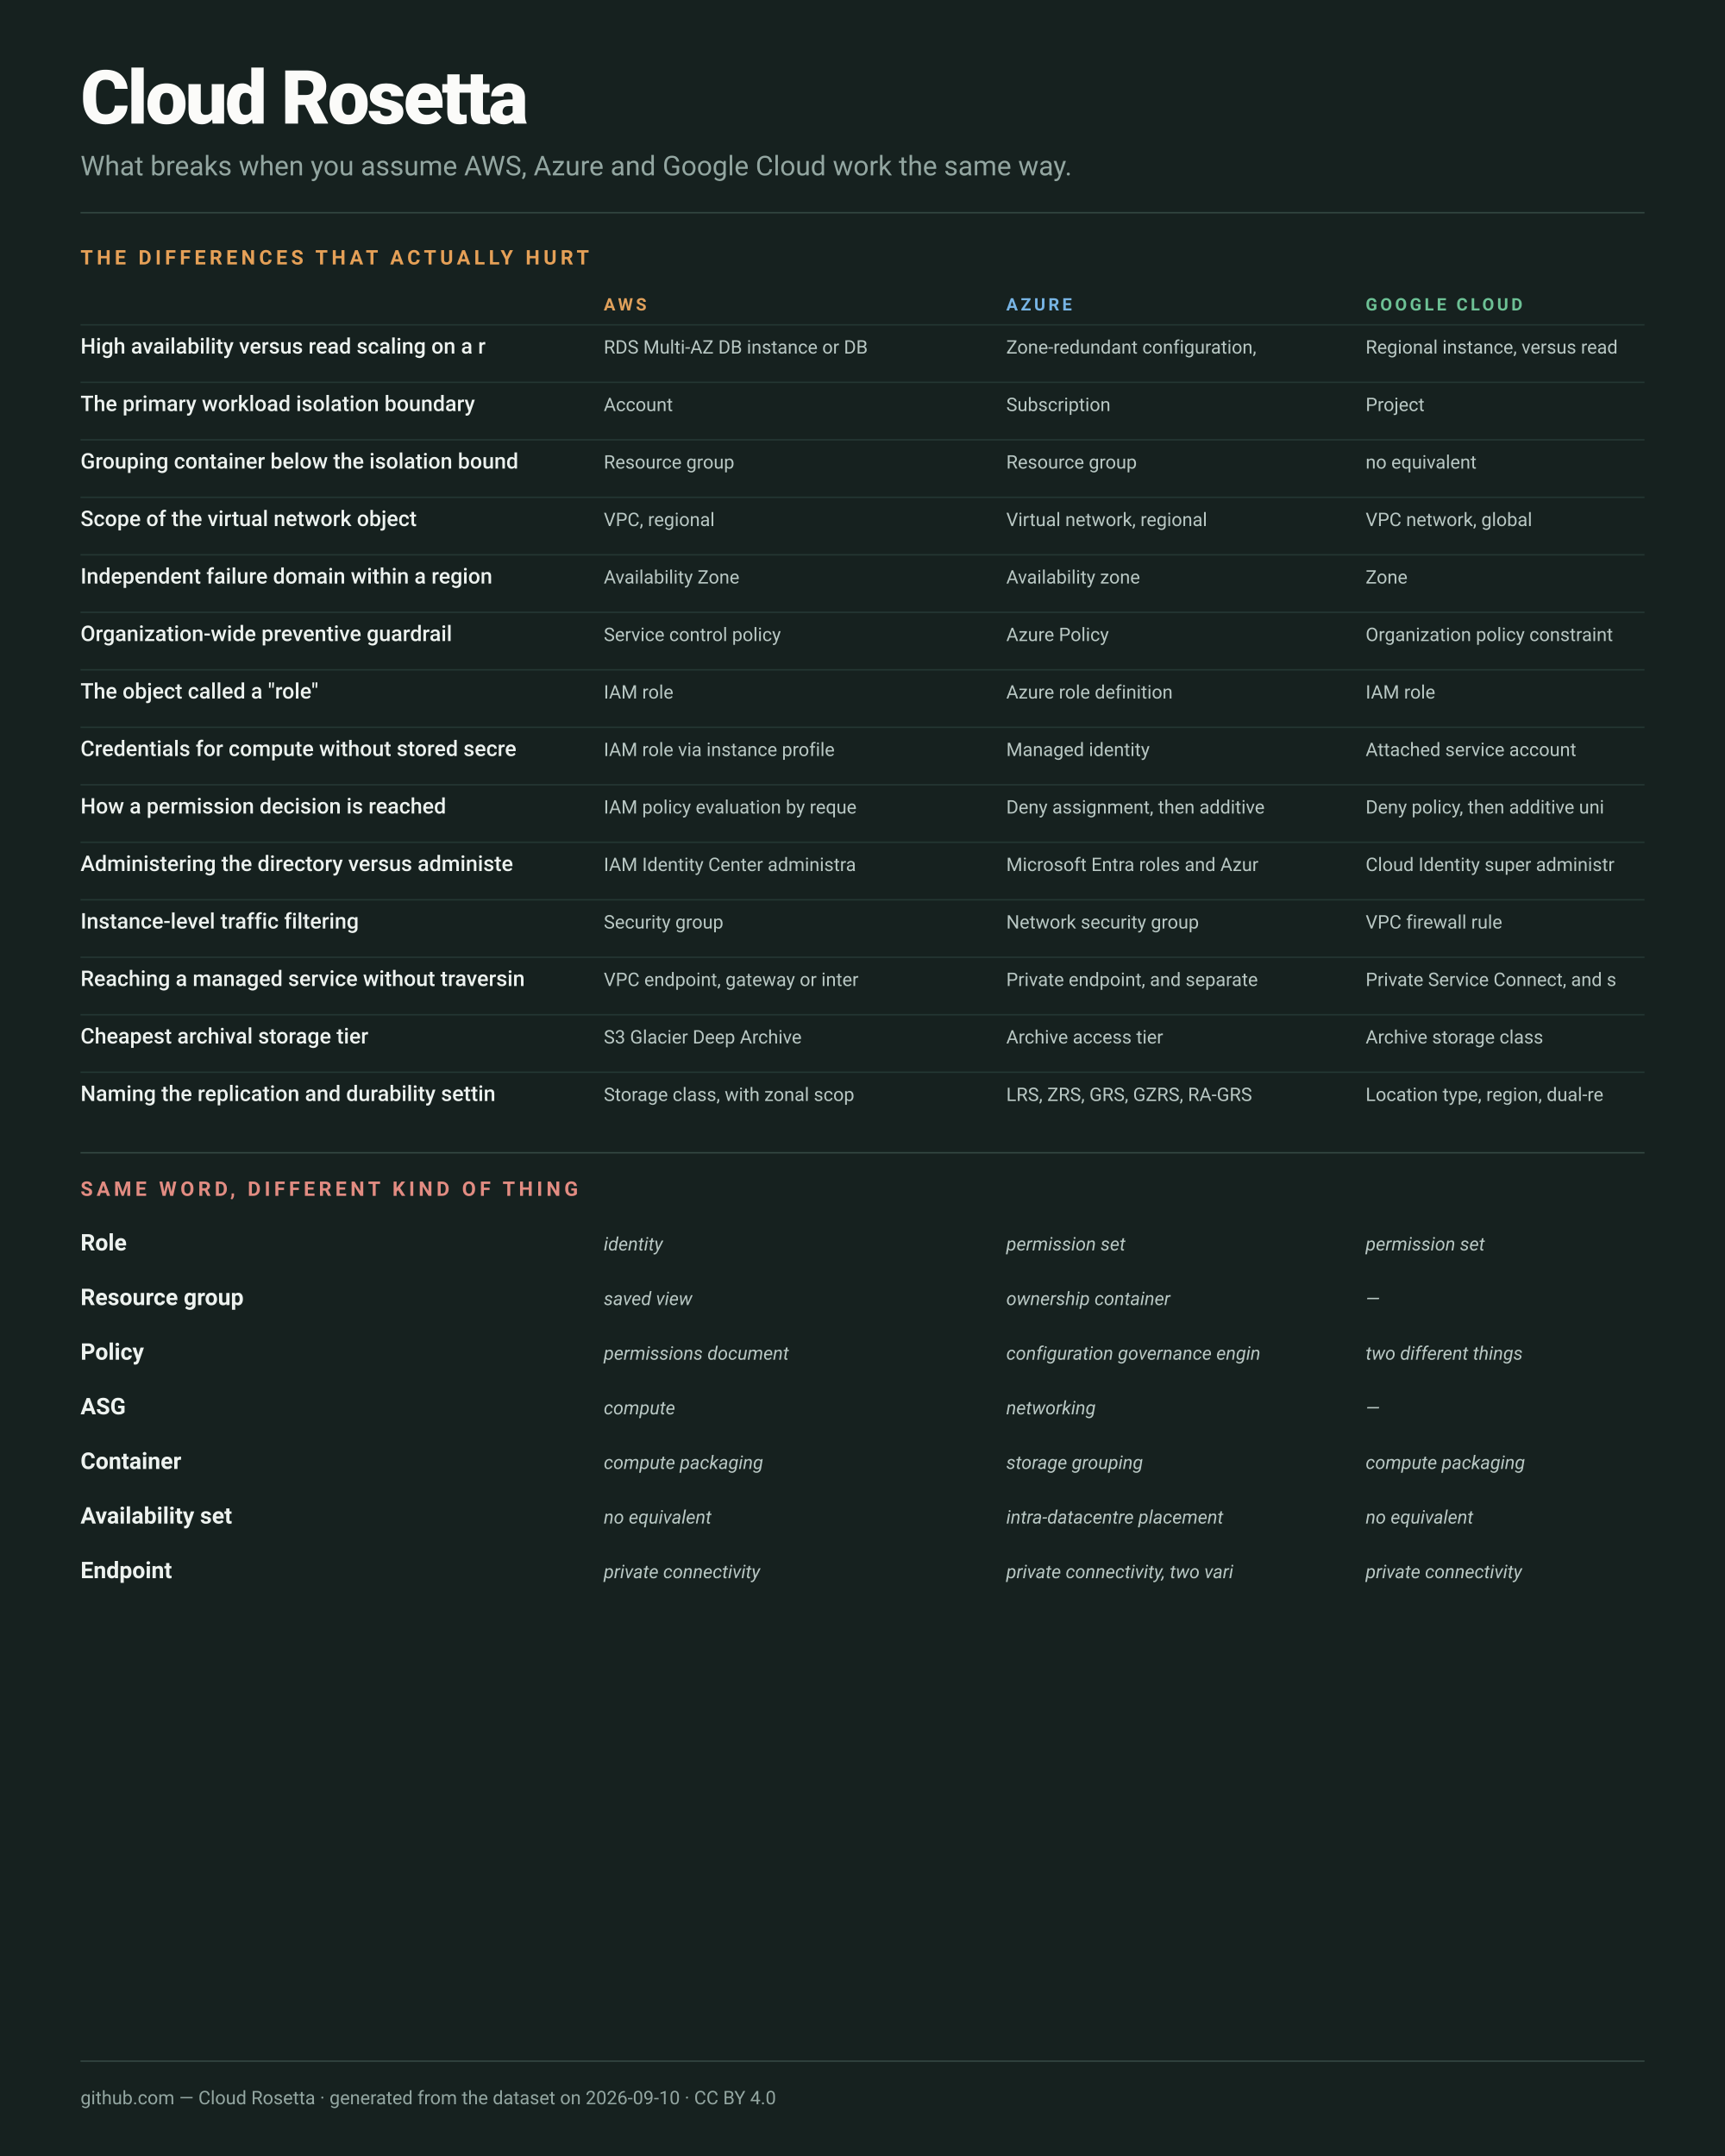
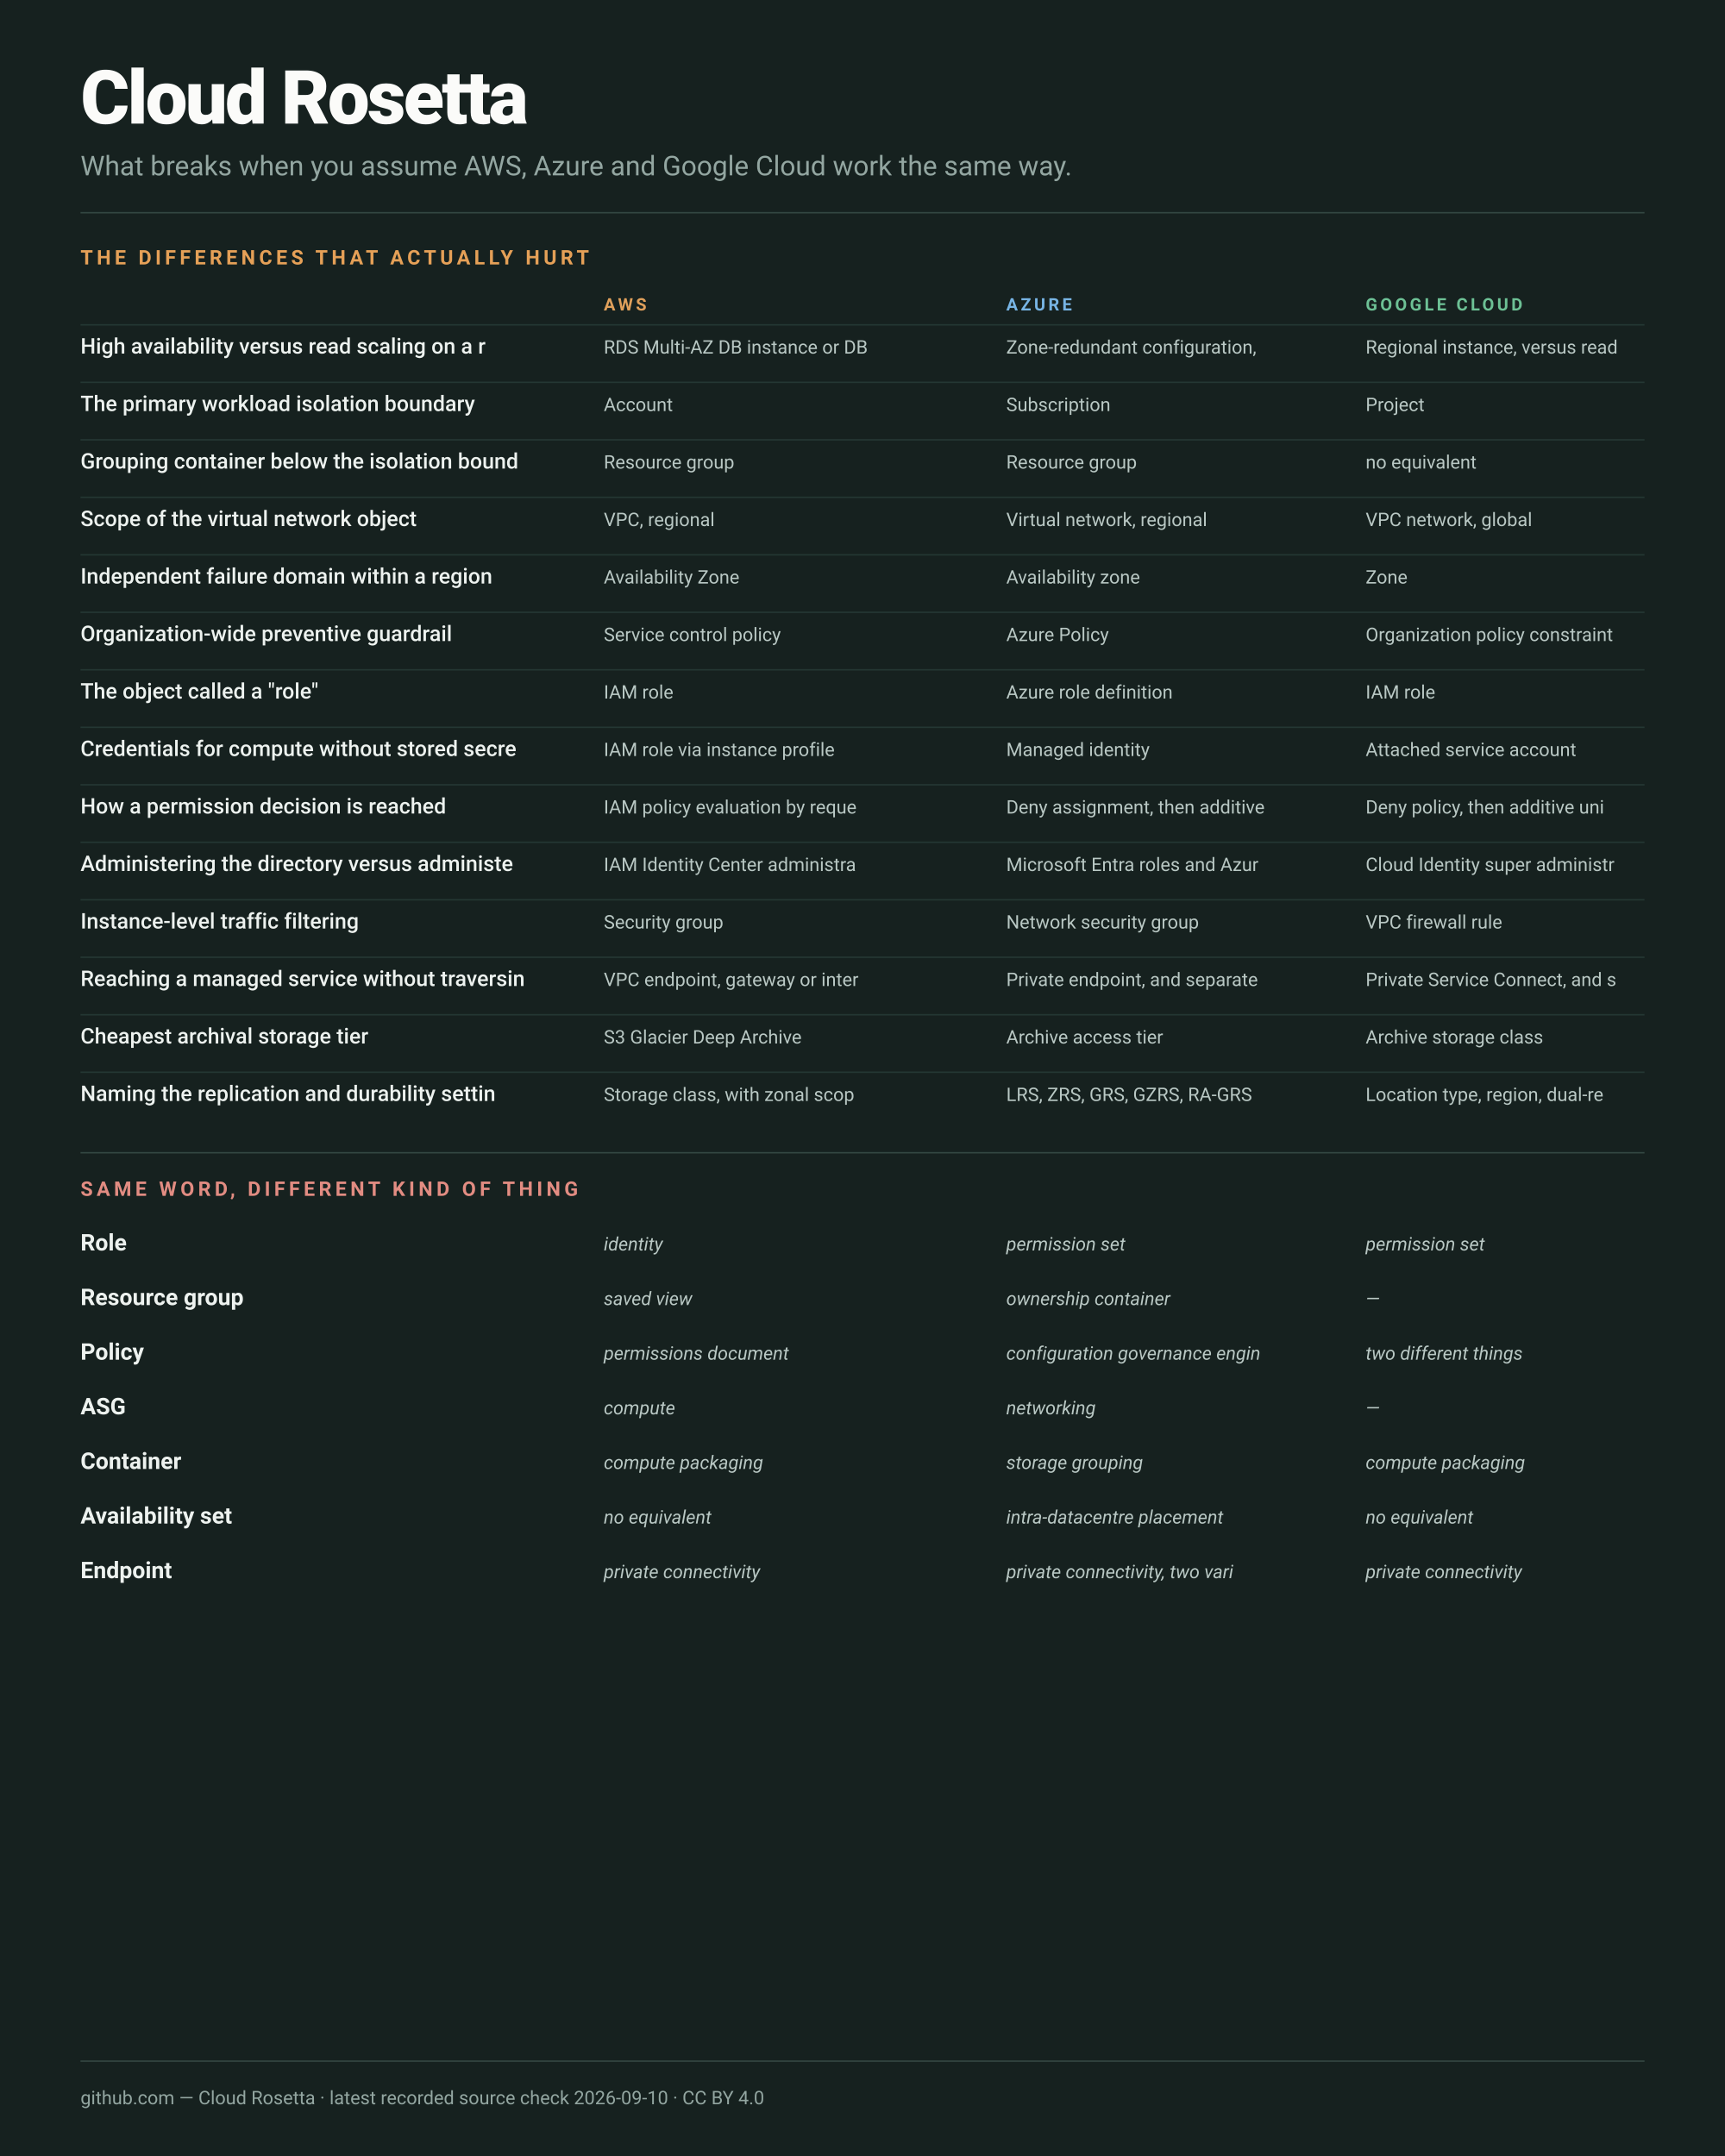
<svg xmlns="http://www.w3.org/2000/svg" viewBox="0 0 1200 1500" width="1200" height="1500" font-family="Roboto, Helvetica, Arial, sans-serif">
  <rect width="1200" height="1500" fill="#16211F" />
  <text x="56" y="86" fill="#FBFBF9" font-size="52" font-weight="900" letter-spacing="-1.6">Cloud Rosetta</text>
  <text x="56" y="122" fill="#93A6A1" font-size="19">What breaks when you assume AWS, Azure and Google Cloud work the same way.</text>
  <line x1="56" y1="148" x2="1144" y2="148" stroke="#334742" />
  <text x="56" y="184" fill="#E5A057" font-size="14" font-weight="700" letter-spacing="2.6">THE DIFFERENCES THAT ACTUALLY HURT</text>
  <text x="420" y="216" fill="#E0A05B" font-size="12" font-weight="700" letter-spacing="2">AWS</text>
  <text x="700" y="216" fill="#77B4E4" font-size="12" font-weight="700" letter-spacing="2">AZURE</text>
  <text x="950" y="216" fill="#6DC195" font-size="12" font-weight="700" letter-spacing="2">GOOGLE CLOUD</text>
  <line x1="56" y1="226" x2="1144" y2="226" stroke="#243733" />
  <text x="56" y="246" fill="#EDF2EF" font-size="15" font-weight="500">High availability versus read scaling on a r</text>
  <text x="420" y="246" fill="#B9C8C4" font-size="13">RDS Multi-AZ DB instance or DB</text>
  <text x="700" y="246" fill="#B9C8C4" font-size="13">Zone-redundant configuration, </text>
  <text x="950" y="246" fill="#B9C8C4" font-size="13">Regional instance, versus read</text>
  <line x1="56" y1="266" x2="1144" y2="266" stroke="#243733" />
  <text x="56" y="286" fill="#EDF2EF" font-size="15" font-weight="500">The primary workload isolation boundary</text>
  <text x="420" y="286" fill="#B9C8C4" font-size="13">Account</text>
  <text x="700" y="286" fill="#B9C8C4" font-size="13">Subscription</text>
  <text x="950" y="286" fill="#B9C8C4" font-size="13">Project</text>
  <line x1="56" y1="306" x2="1144" y2="306" stroke="#243733" />
  <text x="56" y="326" fill="#EDF2EF" font-size="15" font-weight="500">Grouping container below the isolation bound</text>
  <text x="420" y="326" fill="#B9C8C4" font-size="13">Resource group</text>
  <text x="700" y="326" fill="#B9C8C4" font-size="13">Resource group</text>
  <text x="950" y="326" fill="#B9C8C4" font-size="13">no equivalent</text>
  <line x1="56" y1="346" x2="1144" y2="346" stroke="#243733" />
  <text x="56" y="366" fill="#EDF2EF" font-size="15" font-weight="500">Scope of the virtual network object</text>
  <text x="420" y="366" fill="#B9C8C4" font-size="13">VPC, regional</text>
  <text x="700" y="366" fill="#B9C8C4" font-size="13">Virtual network, regional</text>
  <text x="950" y="366" fill="#B9C8C4" font-size="13">VPC network, global</text>
  <line x1="56" y1="386" x2="1144" y2="386" stroke="#243733" />
  <text x="56" y="406" fill="#EDF2EF" font-size="15" font-weight="500">Independent failure domain within a region</text>
  <text x="420" y="406" fill="#B9C8C4" font-size="13">Availability Zone</text>
  <text x="700" y="406" fill="#B9C8C4" font-size="13">Availability zone</text>
  <text x="950" y="406" fill="#B9C8C4" font-size="13">Zone</text>
  <line x1="56" y1="426" x2="1144" y2="426" stroke="#243733" />
  <text x="56" y="446" fill="#EDF2EF" font-size="15" font-weight="500">Organization-wide preventive guardrail</text>
  <text x="420" y="446" fill="#B9C8C4" font-size="13">Service control policy</text>
  <text x="700" y="446" fill="#B9C8C4" font-size="13">Azure Policy</text>
  <text x="950" y="446" fill="#B9C8C4" font-size="13">Organization policy constraint</text>
  <line x1="56" y1="466" x2="1144" y2="466" stroke="#243733" />
  <text x="56" y="486" fill="#EDF2EF" font-size="15" font-weight="500">The object called a "role"</text>
  <text x="420" y="486" fill="#B9C8C4" font-size="13">IAM role</text>
  <text x="700" y="486" fill="#B9C8C4" font-size="13">Azure role definition</text>
  <text x="950" y="486" fill="#B9C8C4" font-size="13">IAM role</text>
  <line x1="56" y1="506" x2="1144" y2="506" stroke="#243733" />
  <text x="56" y="526" fill="#EDF2EF" font-size="15" font-weight="500">Credentials for compute without stored secre</text>
  <text x="420" y="526" fill="#B9C8C4" font-size="13">IAM role via instance profile</text>
  <text x="700" y="526" fill="#B9C8C4" font-size="13">Managed identity</text>
  <text x="950" y="526" fill="#B9C8C4" font-size="13">Attached service account</text>
  <line x1="56" y1="546" x2="1144" y2="546" stroke="#243733" />
  <text x="56" y="566" fill="#EDF2EF" font-size="15" font-weight="500">How a permission decision is reached</text>
  <text x="420" y="566" fill="#B9C8C4" font-size="13">IAM policy evaluation by reque</text>
  <text x="700" y="566" fill="#B9C8C4" font-size="13">Deny assignment, then additive</text>
  <text x="950" y="566" fill="#B9C8C4" font-size="13">Deny policy, then additive uni</text>
  <line x1="56" y1="586" x2="1144" y2="586" stroke="#243733" />
  <text x="56" y="606" fill="#EDF2EF" font-size="15" font-weight="500">Administering the directory versus administe</text>
  <text x="420" y="606" fill="#B9C8C4" font-size="13">IAM Identity Center administra</text>
  <text x="700" y="606" fill="#B9C8C4" font-size="13">Microsoft Entra roles and Azur</text>
  <text x="950" y="606" fill="#B9C8C4" font-size="13">Cloud Identity super administr</text>
  <line x1="56" y1="626" x2="1144" y2="626" stroke="#243733" />
  <text x="56" y="646" fill="#EDF2EF" font-size="15" font-weight="500">Instance-level traffic filtering</text>
  <text x="420" y="646" fill="#B9C8C4" font-size="13">Security group</text>
  <text x="700" y="646" fill="#B9C8C4" font-size="13">Network security group</text>
  <text x="950" y="646" fill="#B9C8C4" font-size="13">VPC firewall rule</text>
  <line x1="56" y1="666" x2="1144" y2="666" stroke="#243733" />
  <text x="56" y="686" fill="#EDF2EF" font-size="15" font-weight="500">Reaching a managed service without traversin</text>
  <text x="420" y="686" fill="#B9C8C4" font-size="13">VPC endpoint, gateway or inter</text>
  <text x="700" y="686" fill="#B9C8C4" font-size="13">Private endpoint, and separate</text>
  <text x="950" y="686" fill="#B9C8C4" font-size="13">Private Service Connect, and s</text>
  <line x1="56" y1="706" x2="1144" y2="706" stroke="#243733" />
  <text x="56" y="726" fill="#EDF2EF" font-size="15" font-weight="500">Cheapest archival storage tier</text>
  <text x="420" y="726" fill="#B9C8C4" font-size="13">S3 Glacier Deep Archive</text>
  <text x="700" y="726" fill="#B9C8C4" font-size="13">Archive access tier</text>
  <text x="950" y="726" fill="#B9C8C4" font-size="13">Archive storage class</text>
  <line x1="56" y1="746" x2="1144" y2="746" stroke="#243733" />
  <text x="56" y="766" fill="#EDF2EF" font-size="15" font-weight="500">Naming the replication and durability settin</text>
  <text x="420" y="766" fill="#B9C8C4" font-size="13">Storage class, with zonal scop</text>
  <text x="700" y="766" fill="#B9C8C4" font-size="13">LRS, ZRS, GRS, GZRS, RA-GRS</text>
  <text x="950" y="766" fill="#B9C8C4" font-size="13">Location type, region, dual-re</text>
  <line x1="56" y1="802" x2="1144" y2="802" stroke="#334742" />
  <text x="56" y="832" fill="#E28C82" font-size="14" font-weight="700" letter-spacing="2.6">SAME WORD, DIFFERENT KIND OF THING</text>
  <text x="56" y="870" fill="#EDF2EF" font-size="16" font-weight="700">Role</text>
  <text x="420" y="870" fill="#B9C8C4" font-size="13" font-style="italic">identity</text>
  <text x="700" y="870" fill="#B9C8C4" font-size="13" font-style="italic">permission set</text>
  <text x="950" y="870" fill="#B9C8C4" font-size="13" font-style="italic">permission set</text>
  <text x="56" y="908" fill="#EDF2EF" font-size="16" font-weight="700">Resource group</text>
  <text x="420" y="908" fill="#B9C8C4" font-size="13" font-style="italic">saved view</text>
  <text x="700" y="908" fill="#B9C8C4" font-size="13" font-style="italic">ownership container</text>
  <text x="950" y="908" fill="#B9C8C4" font-size="13" font-style="italic">—</text>
  <text x="56" y="946" fill="#EDF2EF" font-size="16" font-weight="700">Policy</text>
  <text x="420" y="946" fill="#B9C8C4" font-size="13" font-style="italic">permissions document</text>
  <text x="700" y="946" fill="#B9C8C4" font-size="13" font-style="italic">configuration governance engin</text>
  <text x="950" y="946" fill="#B9C8C4" font-size="13" font-style="italic">two different things</text>
  <text x="56" y="984" fill="#EDF2EF" font-size="16" font-weight="700">ASG</text>
  <text x="420" y="984" fill="#B9C8C4" font-size="13" font-style="italic">compute</text>
  <text x="700" y="984" fill="#B9C8C4" font-size="13" font-style="italic">networking</text>
  <text x="950" y="984" fill="#B9C8C4" font-size="13" font-style="italic">—</text>
  <text x="56" y="1022" fill="#EDF2EF" font-size="16" font-weight="700">Container</text>
  <text x="420" y="1022" fill="#B9C8C4" font-size="13" font-style="italic">compute packaging</text>
  <text x="700" y="1022" fill="#B9C8C4" font-size="13" font-style="italic">storage grouping</text>
  <text x="950" y="1022" fill="#B9C8C4" font-size="13" font-style="italic">compute packaging</text>
  <text x="56" y="1060" fill="#EDF2EF" font-size="16" font-weight="700">Availability set</text>
  <text x="420" y="1060" fill="#B9C8C4" font-size="13" font-style="italic">no equivalent</text>
  <text x="700" y="1060" fill="#B9C8C4" font-size="13" font-style="italic">intra-datacentre placement</text>
  <text x="950" y="1060" fill="#B9C8C4" font-size="13" font-style="italic">no equivalent</text>
  <text x="56" y="1098" fill="#EDF2EF" font-size="16" font-weight="700">Endpoint</text>
  <text x="420" y="1098" fill="#B9C8C4" font-size="13" font-style="italic">private connectivity</text>
  <text x="700" y="1098" fill="#B9C8C4" font-size="13" font-style="italic">private connectivity, two vari</text>
  <text x="950" y="1098" fill="#B9C8C4" font-size="13" font-style="italic">private connectivity</text>
  <line x1="56" y1="1434" x2="1144" y2="1434" stroke="#334742" />
-   <text x="56" y="1464" fill="#93A6A1" font-size="13">github.com — Cloud Rosetta · generated from the dataset on 2026-09-10 · CC BY 4.0</text>
+   <text x="56" y="1464" fill="#93A6A1" font-size="13">github.com — Cloud Rosetta · latest recorded source check 2026-09-10 · CC BY 4.0</text>
</svg>
